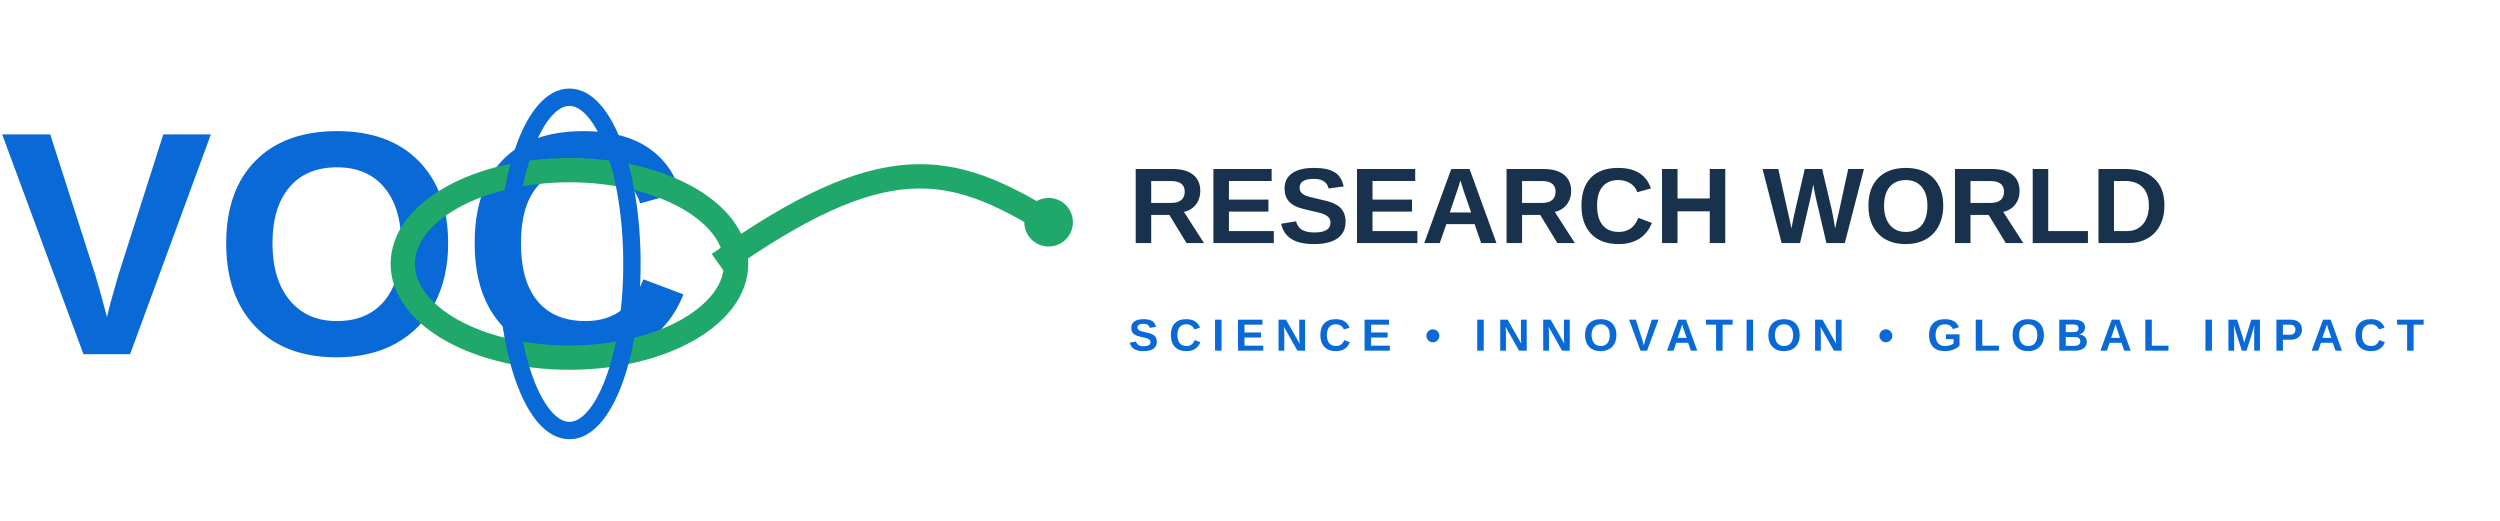
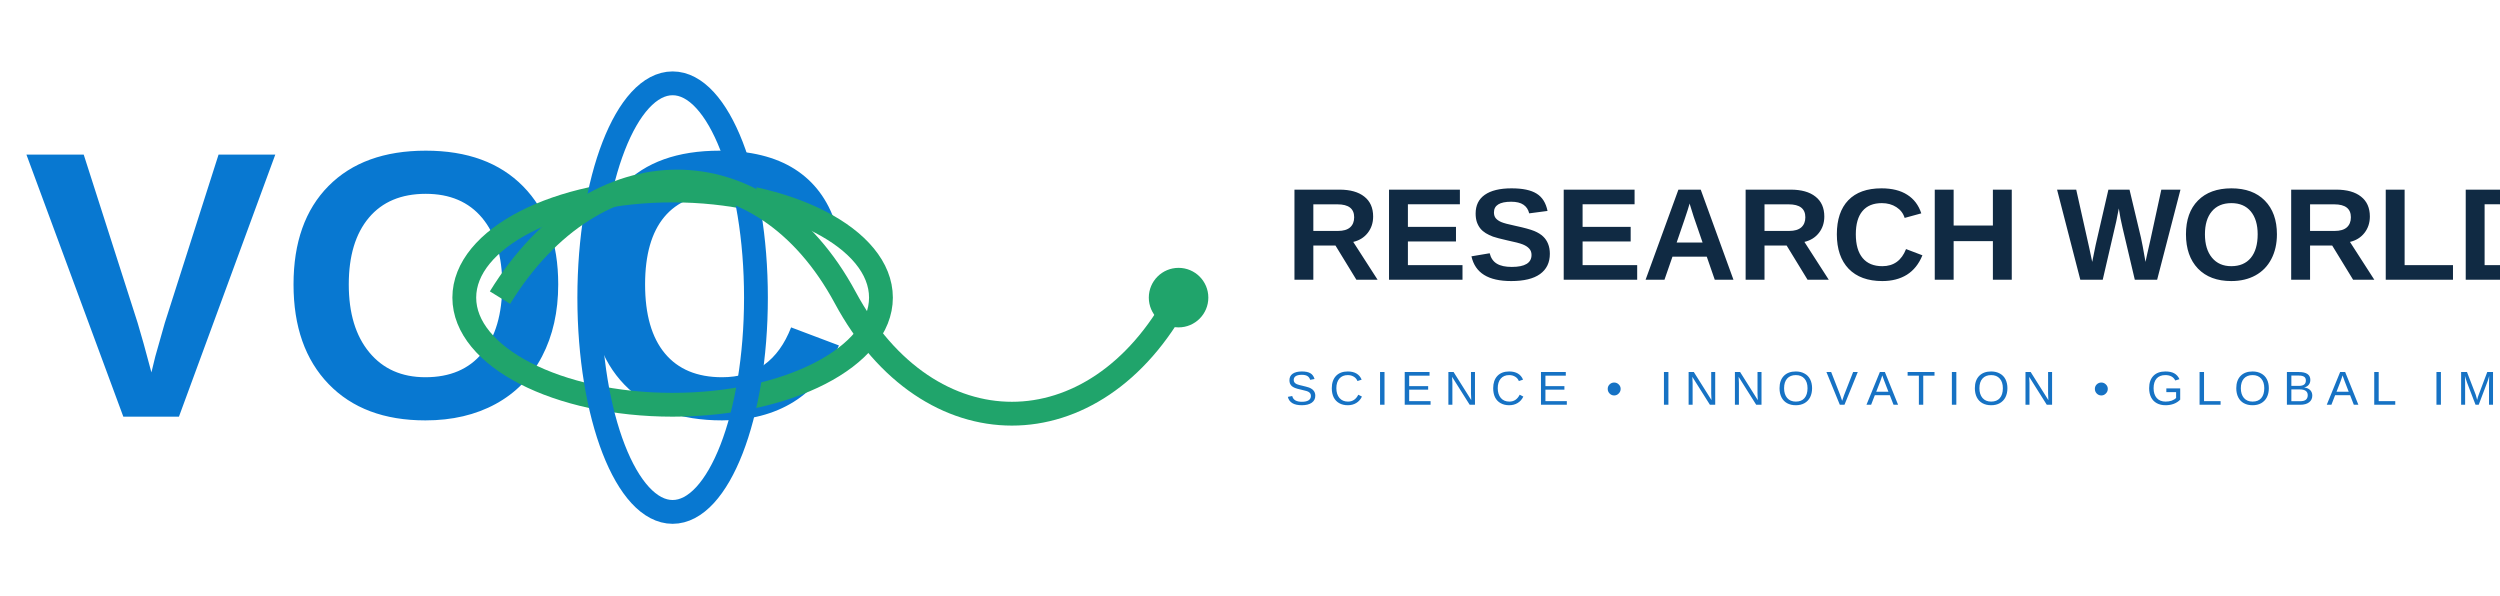
- <svg xmlns="http://www.w3.org/2000/svg" viewBox="0 0 720 150">
-   <text x="0" y="102" font-family="Arial,sans-serif" font-size="92" font-weight="800" fill="#0969d7">VOC</text>
-   <ellipse cx="164" cy="76" rx="48" ry="27" fill="none" stroke="#20a86b" stroke-width="7" />
-   <ellipse cx="164" cy="76" rx="18" ry="48" fill="none" stroke="#0969d7" stroke-width="5" />
-   <path d="M207 76 C255 42 274 47 302 64" fill="none" stroke="#20a86b" stroke-width="7" />
-   <circle cx="302" cy="64" r="7" fill="#20a86b" />
-   <text x="325" y="70" font-family="Arial,sans-serif" font-size="31" font-weight="800" fill="#18324d">RESEARCH WORLD</text>
-   <text x="325" y="101" font-family="Arial,sans-serif" font-size="13" font-weight="700" letter-spacing="3" fill="#0969d7">SCIENCE • INNOVATION • GLOBAL IMPACT</text>
+ <svg xmlns="http://www.w3.org/2000/svg" viewBox="0 0 420 100">
+   <text x="4" y="70" font-family="Arial" font-size="64" font-weight="800" fill="#0878d1">VOC</text>
+   <ellipse cx="113" cy="50" rx="35" ry="18" fill="none" stroke="#20a46b" stroke-width="4" />
+   <ellipse cx="113" cy="50" rx="14" ry="36" fill="none" stroke="#0878d1" stroke-width="4" />
+   <path d="M84 50C100 24 128 24 142 50C156 76 184 76 198 50" fill="none" stroke="#20a46b" stroke-width="4" />
+   <circle cx="198" cy="50" r="5" fill="#20a46b" />
+   <text x="216" y="47" font-family="Arial" font-size="22" font-weight="800" fill="#102a43">RESEARCH WORLD</text>
+   <text x="216" y="68" font-family="Arial" font-size="8" letter-spacing="2" fill="#1672c4">SCIENCE • INNOVATION • GLOBAL IMPACT</text>
</svg>
